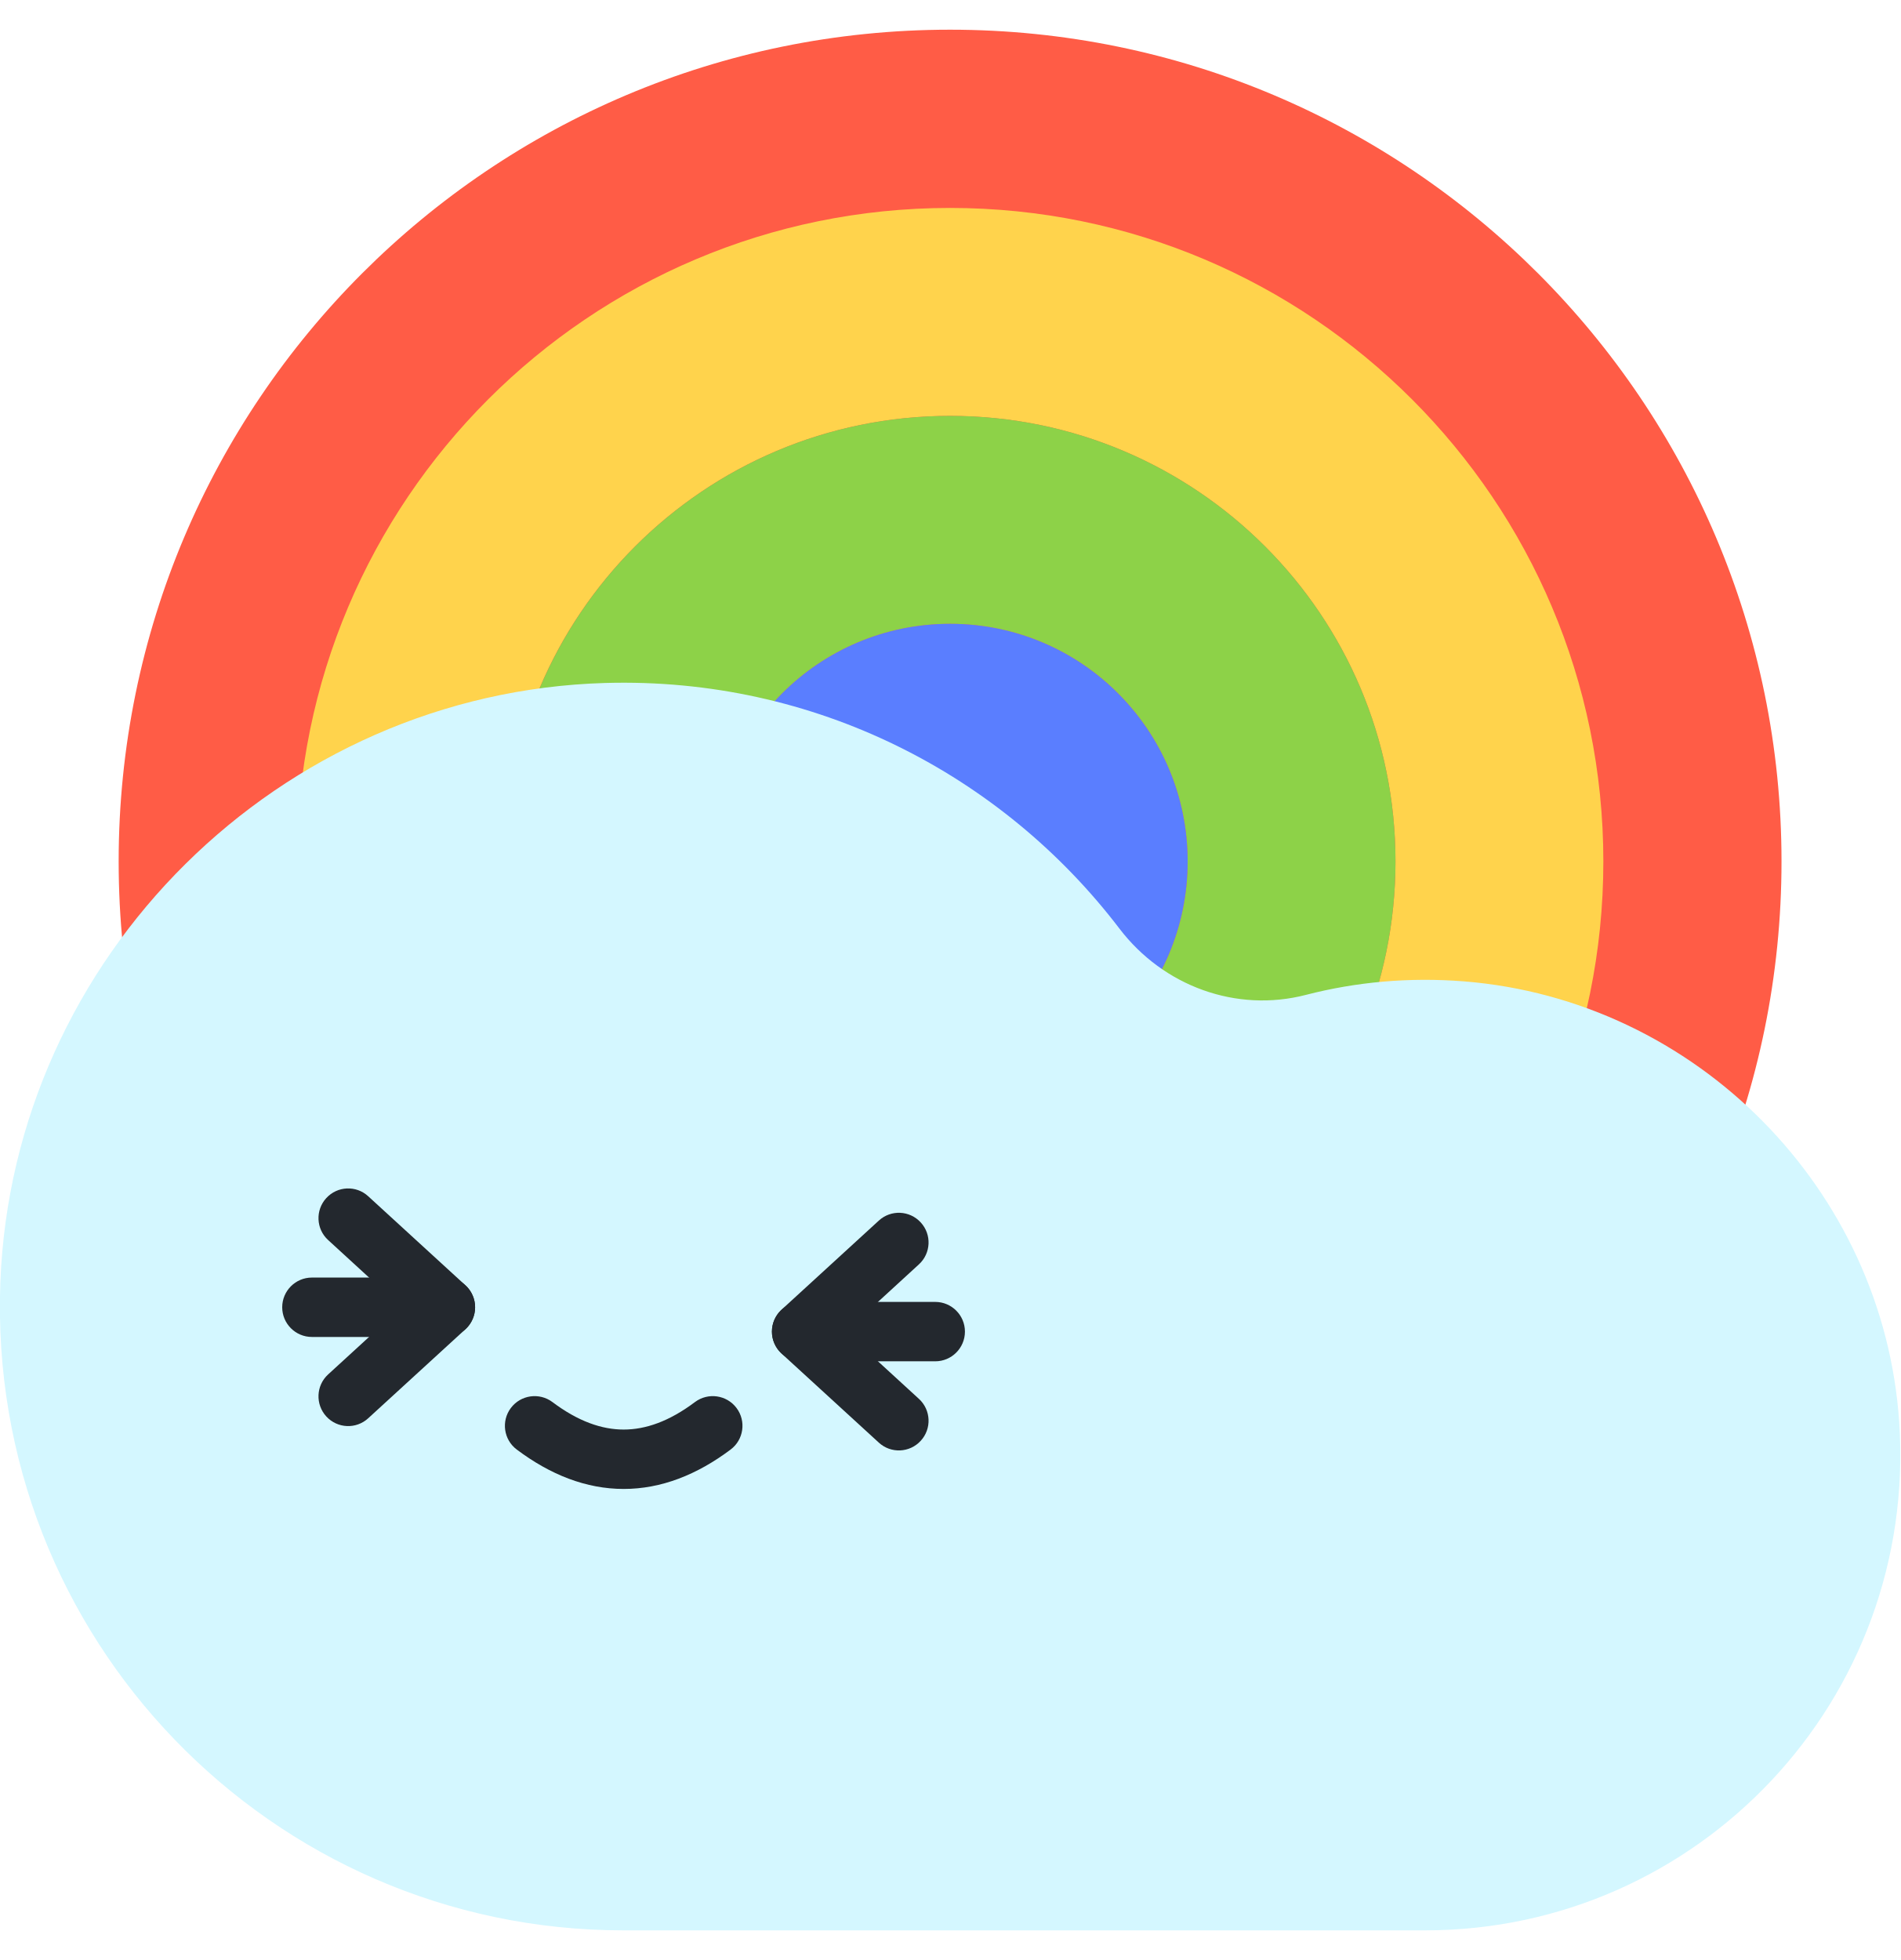
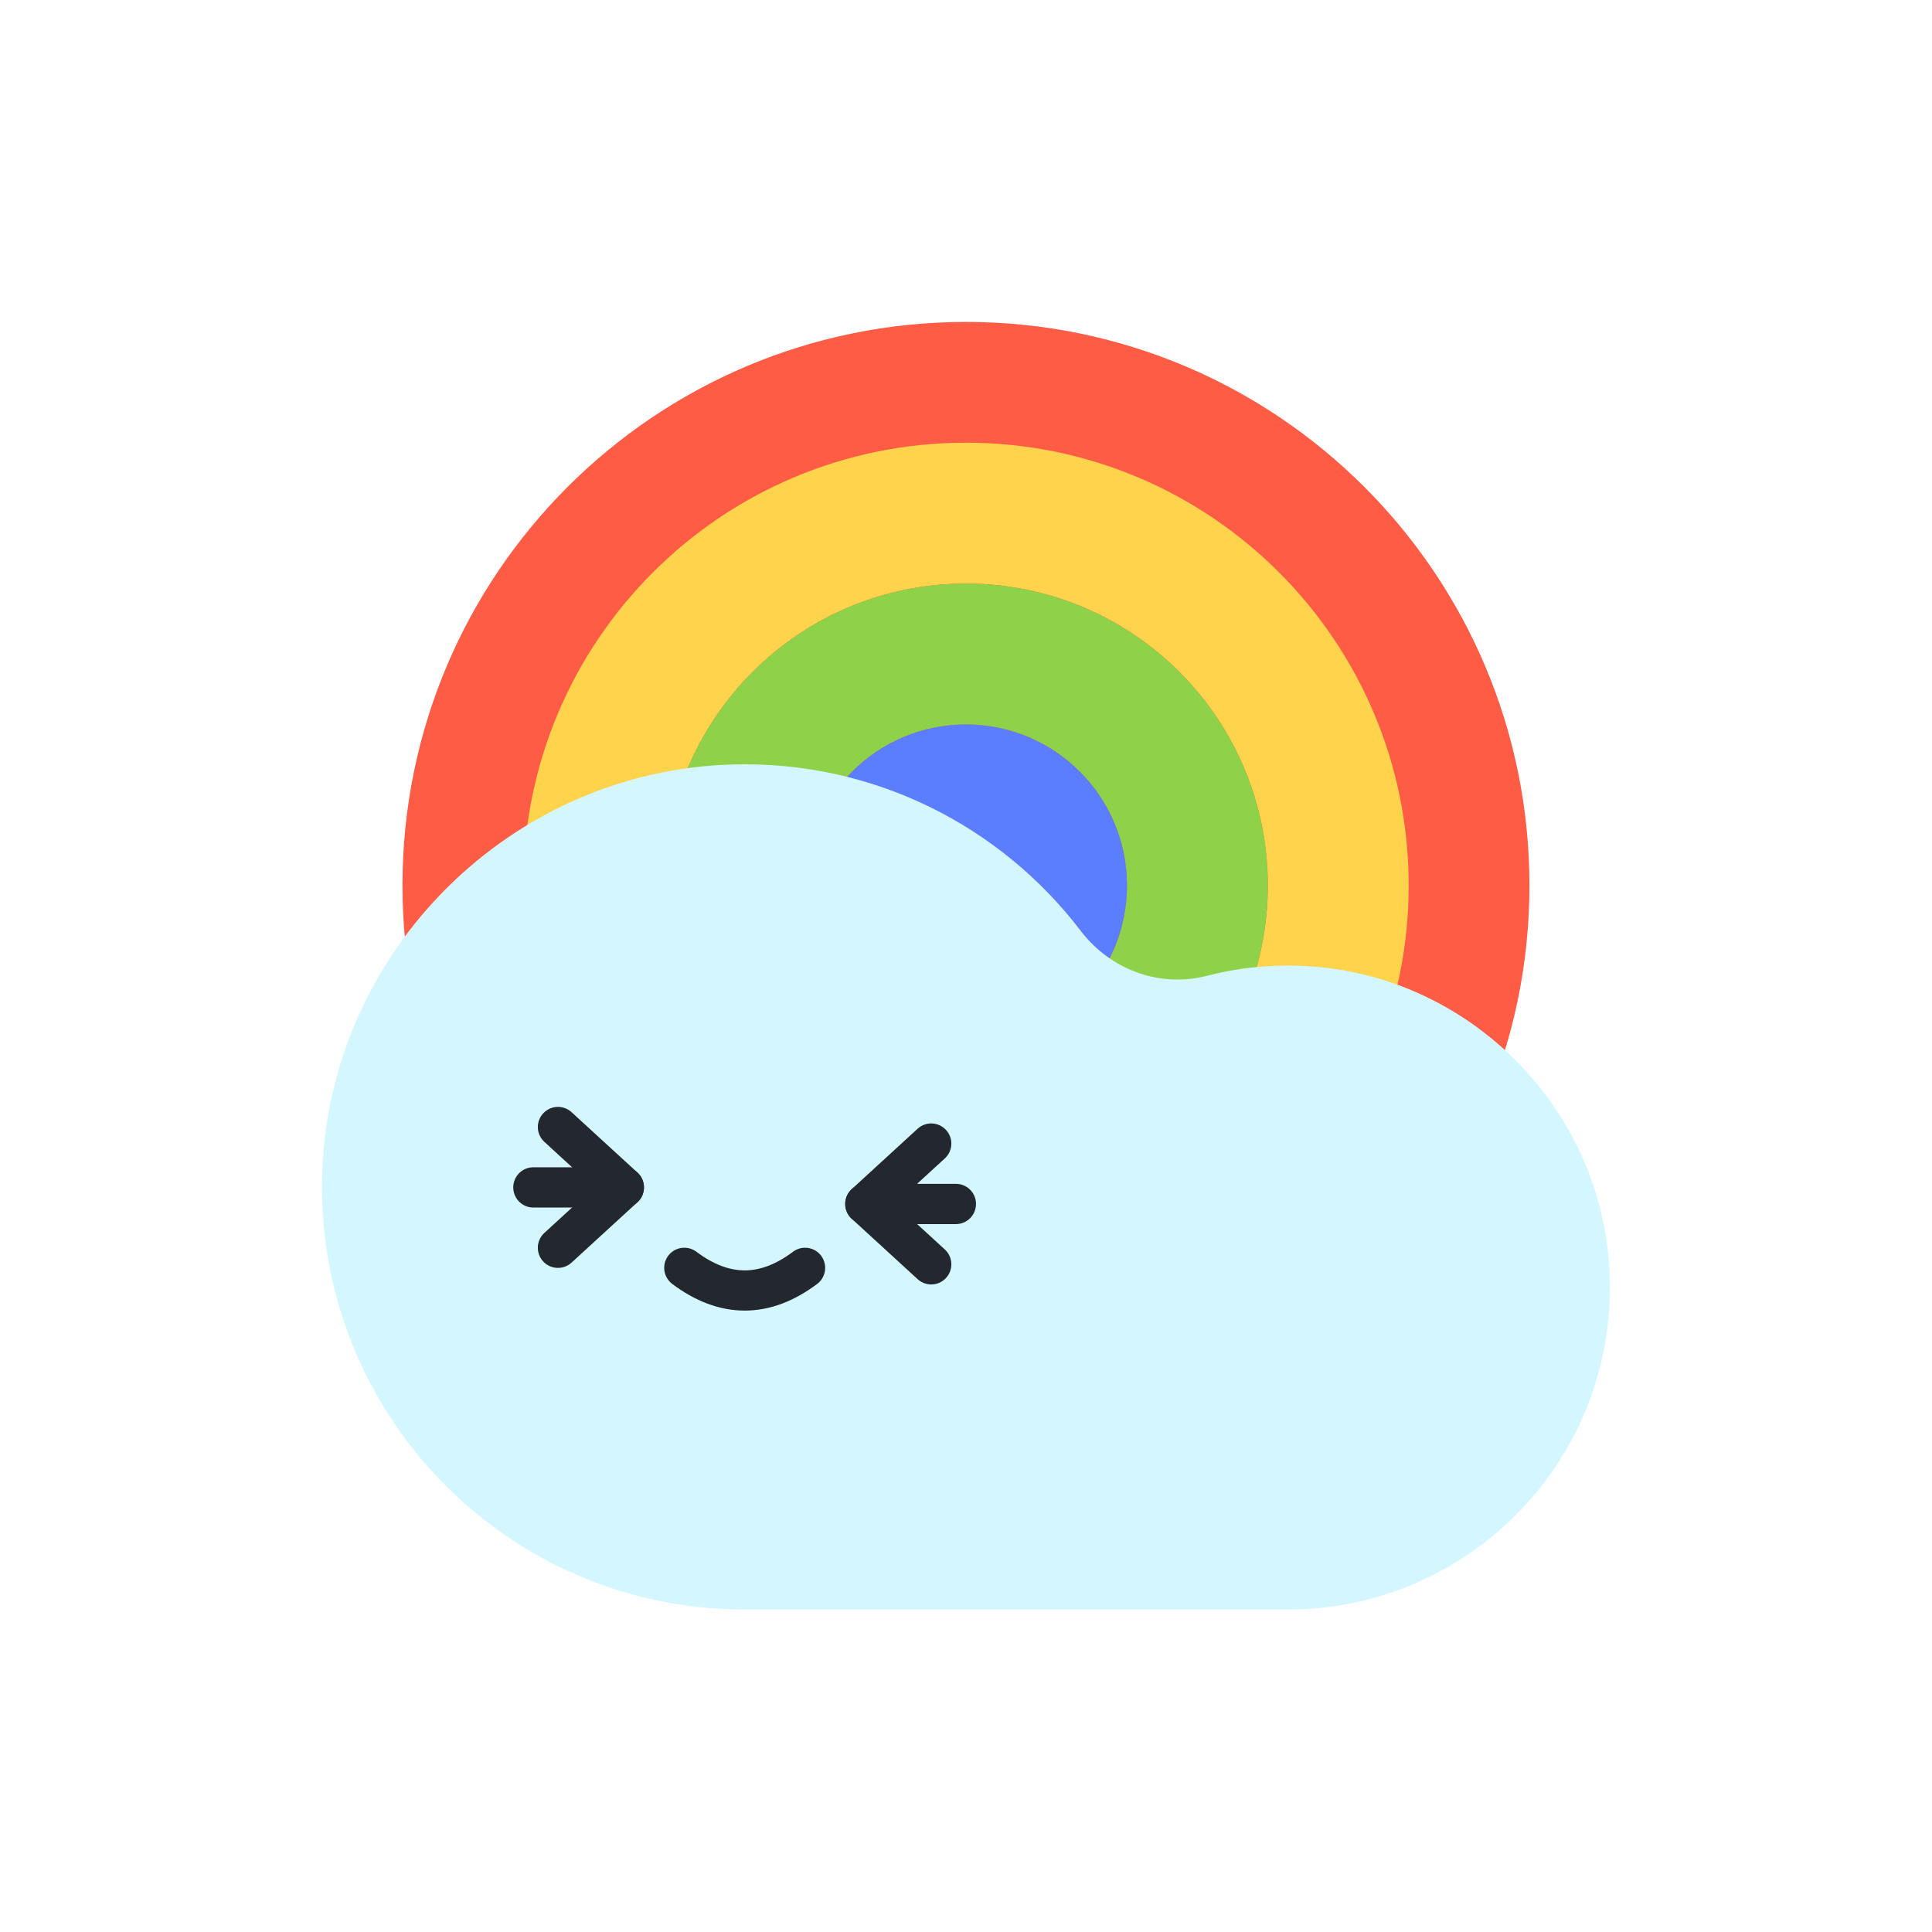
- <svg xmlns="http://www.w3.org/2000/svg" width="32" height="33" viewBox="0 0 32 33" fill="none">
-   <g id="Frame 1707484643">
-     <g id="Group 1000011759">
-       <g id="Group">
-         <path id="Vector" d="M15.998 28.508C23.73 28.508 29.998 22.238 29.998 14.504C29.998 6.77 23.73 0.5 15.998 0.5C8.266 0.5 1.998 6.77 1.998 14.504C1.998 22.238 8.266 28.508 15.998 28.508Z" fill="#FF5C46" />
-         <path id="Vector_2" d="M15.998 3.501C9.923 3.501 4.998 8.427 4.998 14.504C4.998 20.581 9.923 25.507 15.998 25.507C22.073 25.507 26.998 20.581 26.998 14.504C26.998 8.427 22.073 3.501 15.998 3.501ZM15.998 22.006C11.855 22.006 8.498 18.648 8.498 14.504C8.498 10.36 11.855 7.002 15.998 7.002C20.14 7.002 23.498 10.36 23.498 14.504C23.498 18.648 20.14 22.006 15.998 22.006Z" fill="#FFD34C" />
-         <path id="Vector_3" d="M15.998 7.002C11.856 7.002 8.499 10.36 8.499 14.504C8.499 18.648 11.856 22.006 15.998 22.006C20.141 22.006 23.498 18.648 23.498 14.504C23.498 10.36 20.141 7.002 15.998 7.002ZM15.998 18.505C13.789 18.505 11.998 16.715 11.998 14.504C11.998 12.293 13.789 10.503 15.998 10.503C18.209 10.503 19.998 12.293 19.998 14.504C19.998 16.715 18.209 18.505 15.998 18.505Z" fill="#8DD248" />
-         <path id="Vector_4" d="M15.998 18.505C18.208 18.505 19.998 16.714 19.998 14.504C19.998 12.294 18.208 10.503 15.998 10.503C13.789 10.503 11.998 12.294 11.998 14.504C11.998 16.714 13.789 18.505 15.998 18.505Z" fill="#5A7EFF" />
-       </g>
-       <path id="Vector_5" d="M24.65 16.523C23.727 16.45 22.832 16.533 21.992 16.75C20.817 17.055 19.588 16.603 18.85 15.635C16.875 13.045 13.725 11.399 10.193 11.499C4.711 11.657 0.216 16.105 0.006 21.589C-0.222 27.575 4.563 32.501 10.498 32.501H23.997C28.597 32.501 32.292 28.618 31.98 23.947C31.717 20.026 28.565 16.835 24.65 16.523Z" fill="#D4F7FF" />
-       <path id="Vector (Stroke)" fill-rule="evenodd" clip-rule="evenodd" d="M8.602 23.706C8.768 23.485 9.081 23.441 9.302 23.606C9.737 23.933 10.135 24.069 10.502 24.069C10.869 24.069 11.267 23.933 11.702 23.606C11.923 23.441 12.236 23.485 12.402 23.706C12.568 23.927 12.523 24.241 12.302 24.406C11.737 24.83 11.135 25.069 10.502 25.069C9.869 25.069 9.267 24.83 8.702 24.406C8.481 24.241 8.436 23.927 8.602 23.706Z" fill="#23282E" />
-       <g id="Vector_6">
-         <path fill-rule="evenodd" clip-rule="evenodd" d="M5.494 20.172C5.681 19.968 5.997 19.954 6.2 20.141L7.838 21.641C7.941 21.736 8 21.87 8 22.01C8 22.15 7.941 22.284 7.838 22.379L6.2 23.879C5.997 24.066 5.681 24.052 5.494 23.848C5.308 23.644 5.321 23.328 5.525 23.141L6.76 22.01L5.525 20.878C5.321 20.692 5.308 20.375 5.494 20.172Z" fill="#23282E" />
-         <path fill-rule="evenodd" clip-rule="evenodd" d="M4.752 22.01C4.752 21.734 4.976 21.51 5.252 21.51H7.502C7.778 21.51 8 21.734 8 22.01C8 22.286 7.778 22.51 7.502 22.51H5.252C4.976 22.51 4.752 22.286 4.752 22.01Z" fill="#23282E" />
-       </g>
-       <path id="Vector (Stroke)_2" fill-rule="evenodd" clip-rule="evenodd" d="M15.504 20.582C15.691 20.785 15.677 21.102 15.473 21.288L14.238 22.42L15.473 23.552C15.677 23.738 15.691 24.055 15.504 24.258C15.318 24.462 15.001 24.476 14.798 24.289L13.16 22.789C13.057 22.694 12.998 22.56 12.998 22.42C12.998 22.28 13.057 22.146 13.16 22.051L14.798 20.551C15.001 20.364 15.318 20.378 15.504 20.582Z" fill="#23282E" />
-       <path id="Vector (Stroke)_3" fill-rule="evenodd" clip-rule="evenodd" d="M12.998 22.42C12.998 22.144 13.222 21.92 13.498 21.92H15.748C16.024 21.92 16.248 22.144 16.248 22.42C16.248 22.696 16.024 22.92 15.748 22.92H13.498C13.222 22.92 12.998 22.696 12.998 22.42Z" fill="#23282E" />
-     </g>
-   </g>
+ <svg xmlns="http://www.w3.org/2000/svg" width="44" height="44" viewBox="0 0 44 44" fill="none">
+   <path d="M21.999 32.999C29.086 32.999 34.832 27.253 34.832 20.165C34.832 13.078 29.086 7.332 21.999 7.332C14.912 7.332 9.166 13.078 9.166 20.165C9.166 27.253 14.912 32.999 21.999 32.999Z" fill="#FF5C46" />
+   <path d="M22 10.082C16.431 10.082 11.917 14.597 11.917 20.165C11.917 25.734 16.431 30.249 22 30.249C27.568 30.249 32.082 25.734 32.082 20.165C32.082 14.597 27.568 10.082 22 10.082ZM22 27.04C18.202 27.04 15.125 23.963 15.125 20.165C15.125 16.368 18.202 13.29 22 13.29C25.797 13.29 28.874 16.368 28.874 20.165C28.874 23.963 25.797 27.04 22 27.04Z" fill="#FFD34C" />
+   <path d="M21.999 13.291C18.202 13.291 15.125 16.369 15.125 20.166C15.125 23.963 18.202 27.041 21.999 27.041C25.796 27.041 28.874 23.963 28.874 20.166C28.874 16.369 25.796 13.291 21.999 13.291ZM21.999 23.833C19.974 23.833 18.333 22.192 18.333 20.166C18.333 18.14 19.974 16.499 21.999 16.499C24.025 16.499 25.666 18.14 25.666 20.166C25.666 22.192 24.025 23.833 21.999 23.833Z" fill="#8DD248" />
+   <path d="M21.999 23.833C24.024 23.833 25.666 22.192 25.666 20.167C25.666 18.142 24.024 16.5 21.999 16.5C19.974 16.5 18.333 18.142 18.333 20.167C18.333 22.192 19.974 23.833 21.999 23.833Z" fill="#5A7EFF" />
+   <path d="M29.929 22.014C29.084 21.947 28.263 22.023 27.493 22.222C26.416 22.502 25.289 22.087 24.613 21.2C22.803 18.826 19.916 17.319 16.678 17.41C11.653 17.555 7.533 21.631 7.34 26.656C7.132 32.142 11.518 36.656 16.957 36.656H29.331C33.547 36.656 36.934 33.098 36.648 28.817C36.407 25.224 33.518 22.3 29.929 22.014Z" fill="#D4F7FF" />
+   <path fill-rule="evenodd" clip-rule="evenodd" d="M15.218 28.599C15.37 28.397 15.658 28.356 15.86 28.508C16.259 28.807 16.623 28.932 16.96 28.932C17.297 28.932 17.661 28.807 18.06 28.508C18.262 28.356 18.55 28.397 18.701 28.599C18.853 28.802 18.812 29.089 18.61 29.241C18.092 29.629 17.54 29.848 16.96 29.848C16.38 29.848 15.828 29.629 15.31 29.241C15.108 29.089 15.066 28.802 15.218 28.599Z" fill="#23282E" />
+   <path fill-rule="evenodd" clip-rule="evenodd" d="M12.369 25.358C12.54 25.171 12.83 25.158 13.017 25.329L14.517 26.704C14.612 26.791 14.666 26.914 14.666 27.042C14.666 27.171 14.612 27.294 14.517 27.38L13.017 28.755C12.83 28.926 12.54 28.914 12.369 28.727C12.198 28.54 12.211 28.25 12.397 28.079L13.529 27.042L12.397 26.005C12.211 25.834 12.198 25.544 12.369 25.358Z" fill="#23282E" />
+   <path fill-rule="evenodd" clip-rule="evenodd" d="M11.689 27.042C11.689 26.789 11.894 26.584 12.147 26.584H14.209C14.463 26.584 14.666 26.789 14.666 27.042C14.666 27.296 14.463 27.501 14.209 27.501H12.147C11.894 27.501 11.689 27.296 11.689 27.042Z" fill="#23282E" />
+   <path fill-rule="evenodd" clip-rule="evenodd" d="M21.546 25.735C21.717 25.921 21.704 26.211 21.518 26.382L20.386 27.419L21.518 28.456C21.704 28.627 21.717 28.917 21.546 29.104C21.375 29.291 21.085 29.303 20.898 29.132L19.398 27.757C19.303 27.67 19.249 27.548 19.249 27.419C19.249 27.291 19.303 27.168 19.398 27.081L20.898 25.706C21.085 25.535 21.375 25.548 21.546 25.735Z" fill="#23282E" />
+   <path fill-rule="evenodd" clip-rule="evenodd" d="M19.249 27.419C19.249 27.166 19.454 26.961 19.707 26.961H21.77C22.023 26.961 22.228 27.166 22.228 27.419C22.228 27.672 22.023 27.878 21.77 27.878H19.707C19.454 27.878 19.249 27.672 19.249 27.419Z" fill="#23282E" />
</svg>
